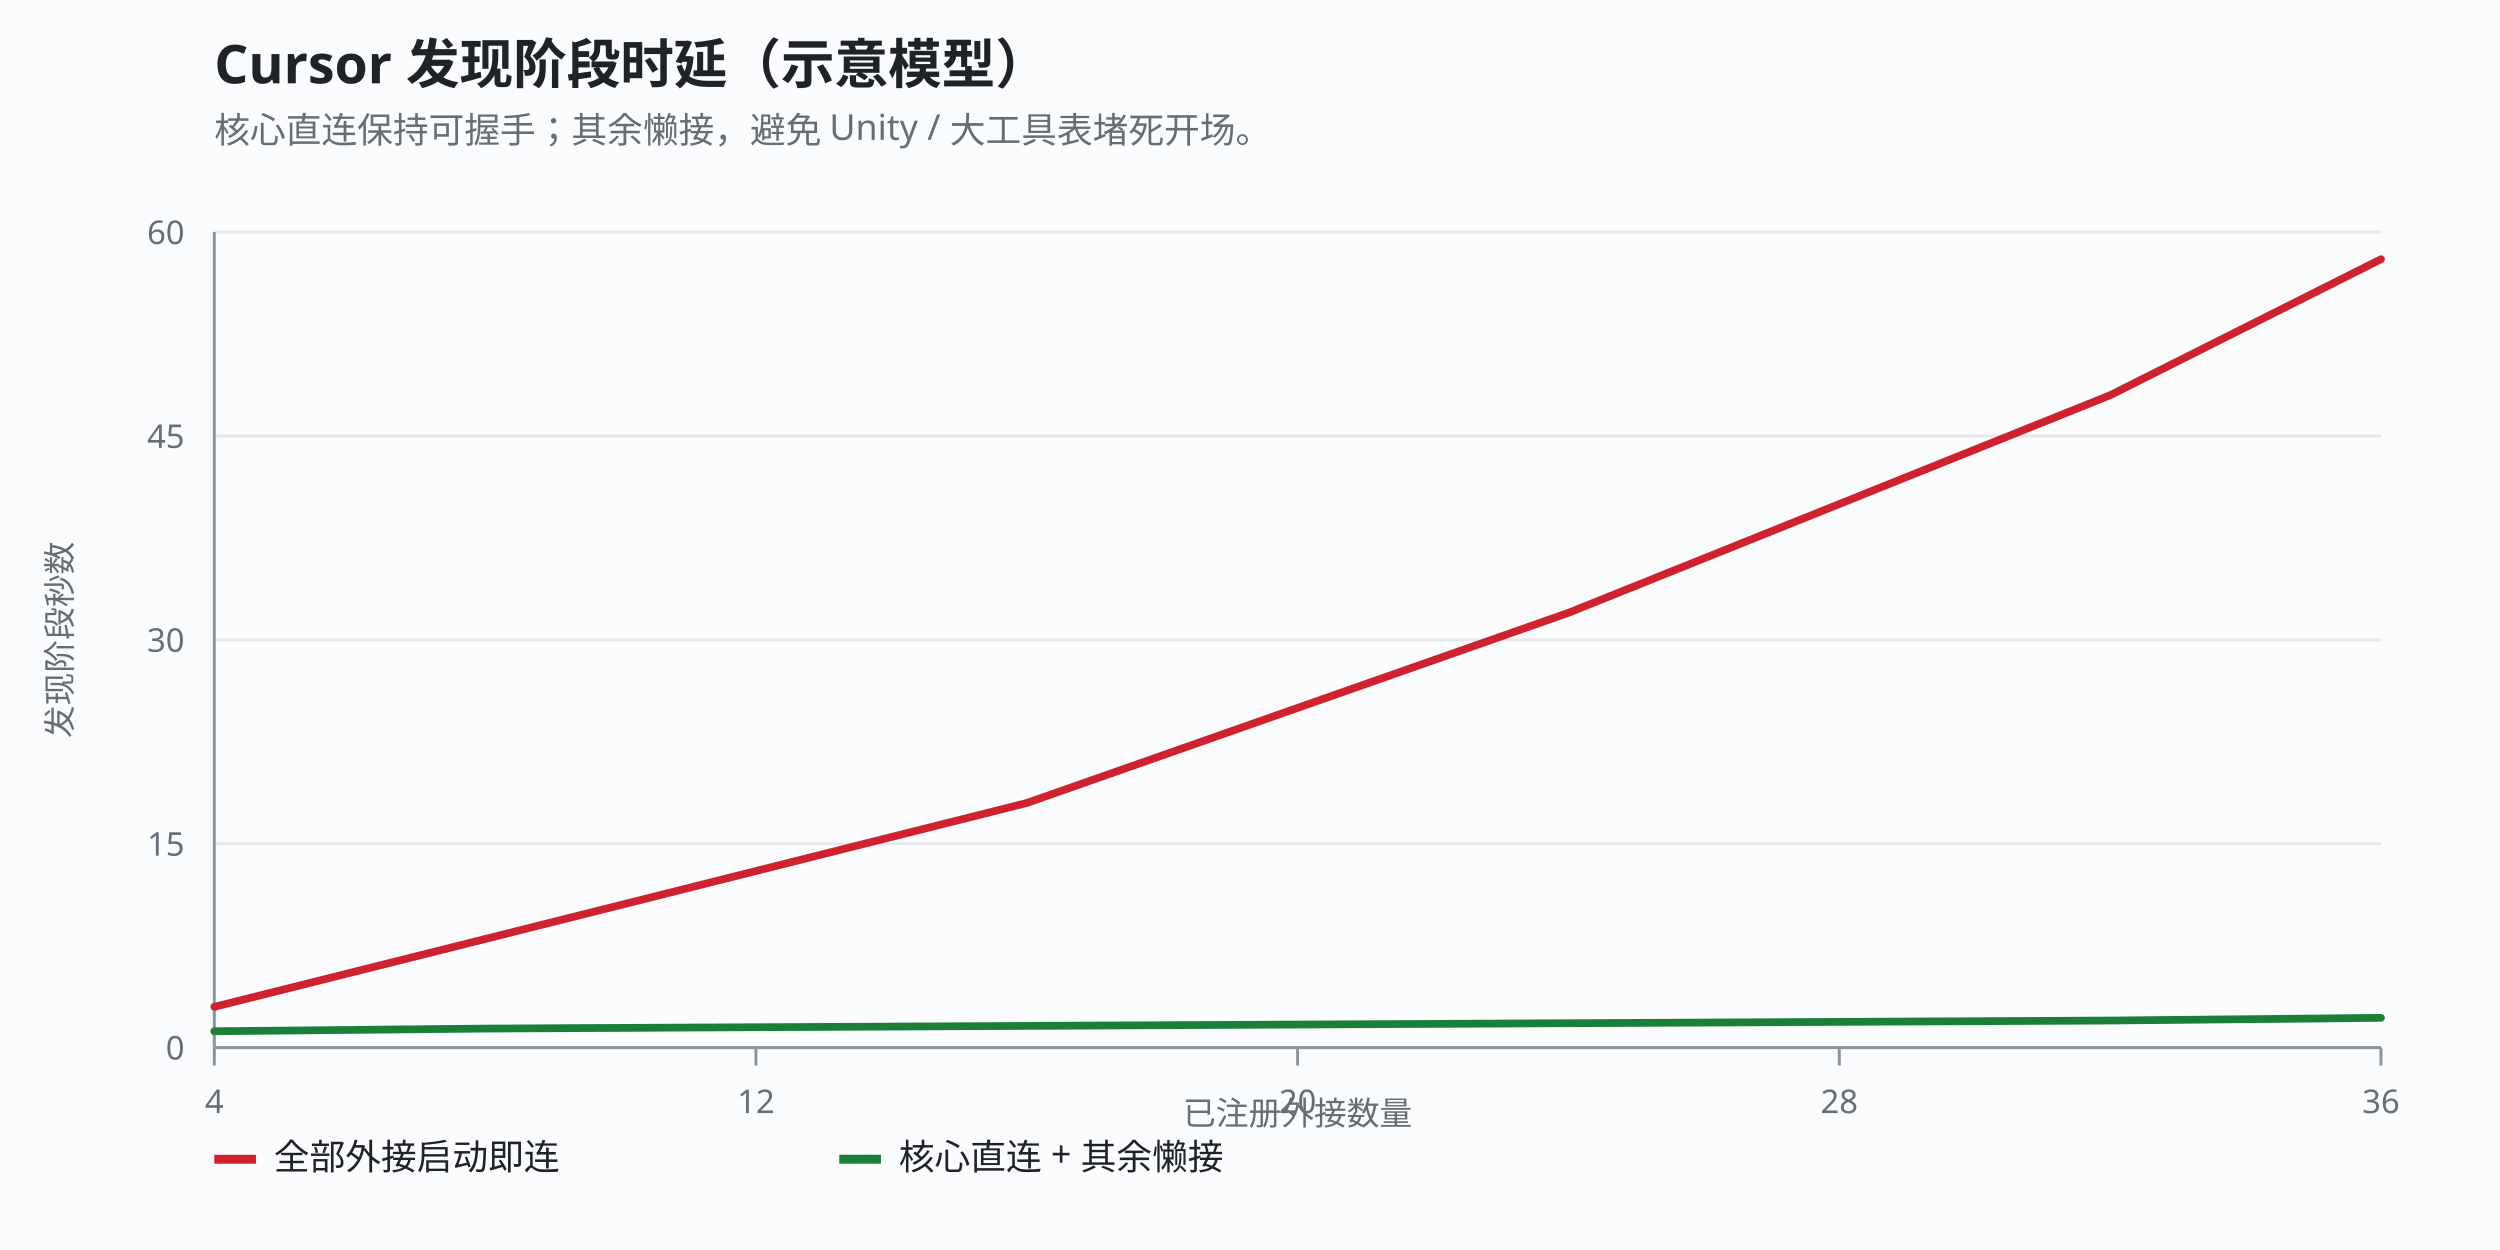
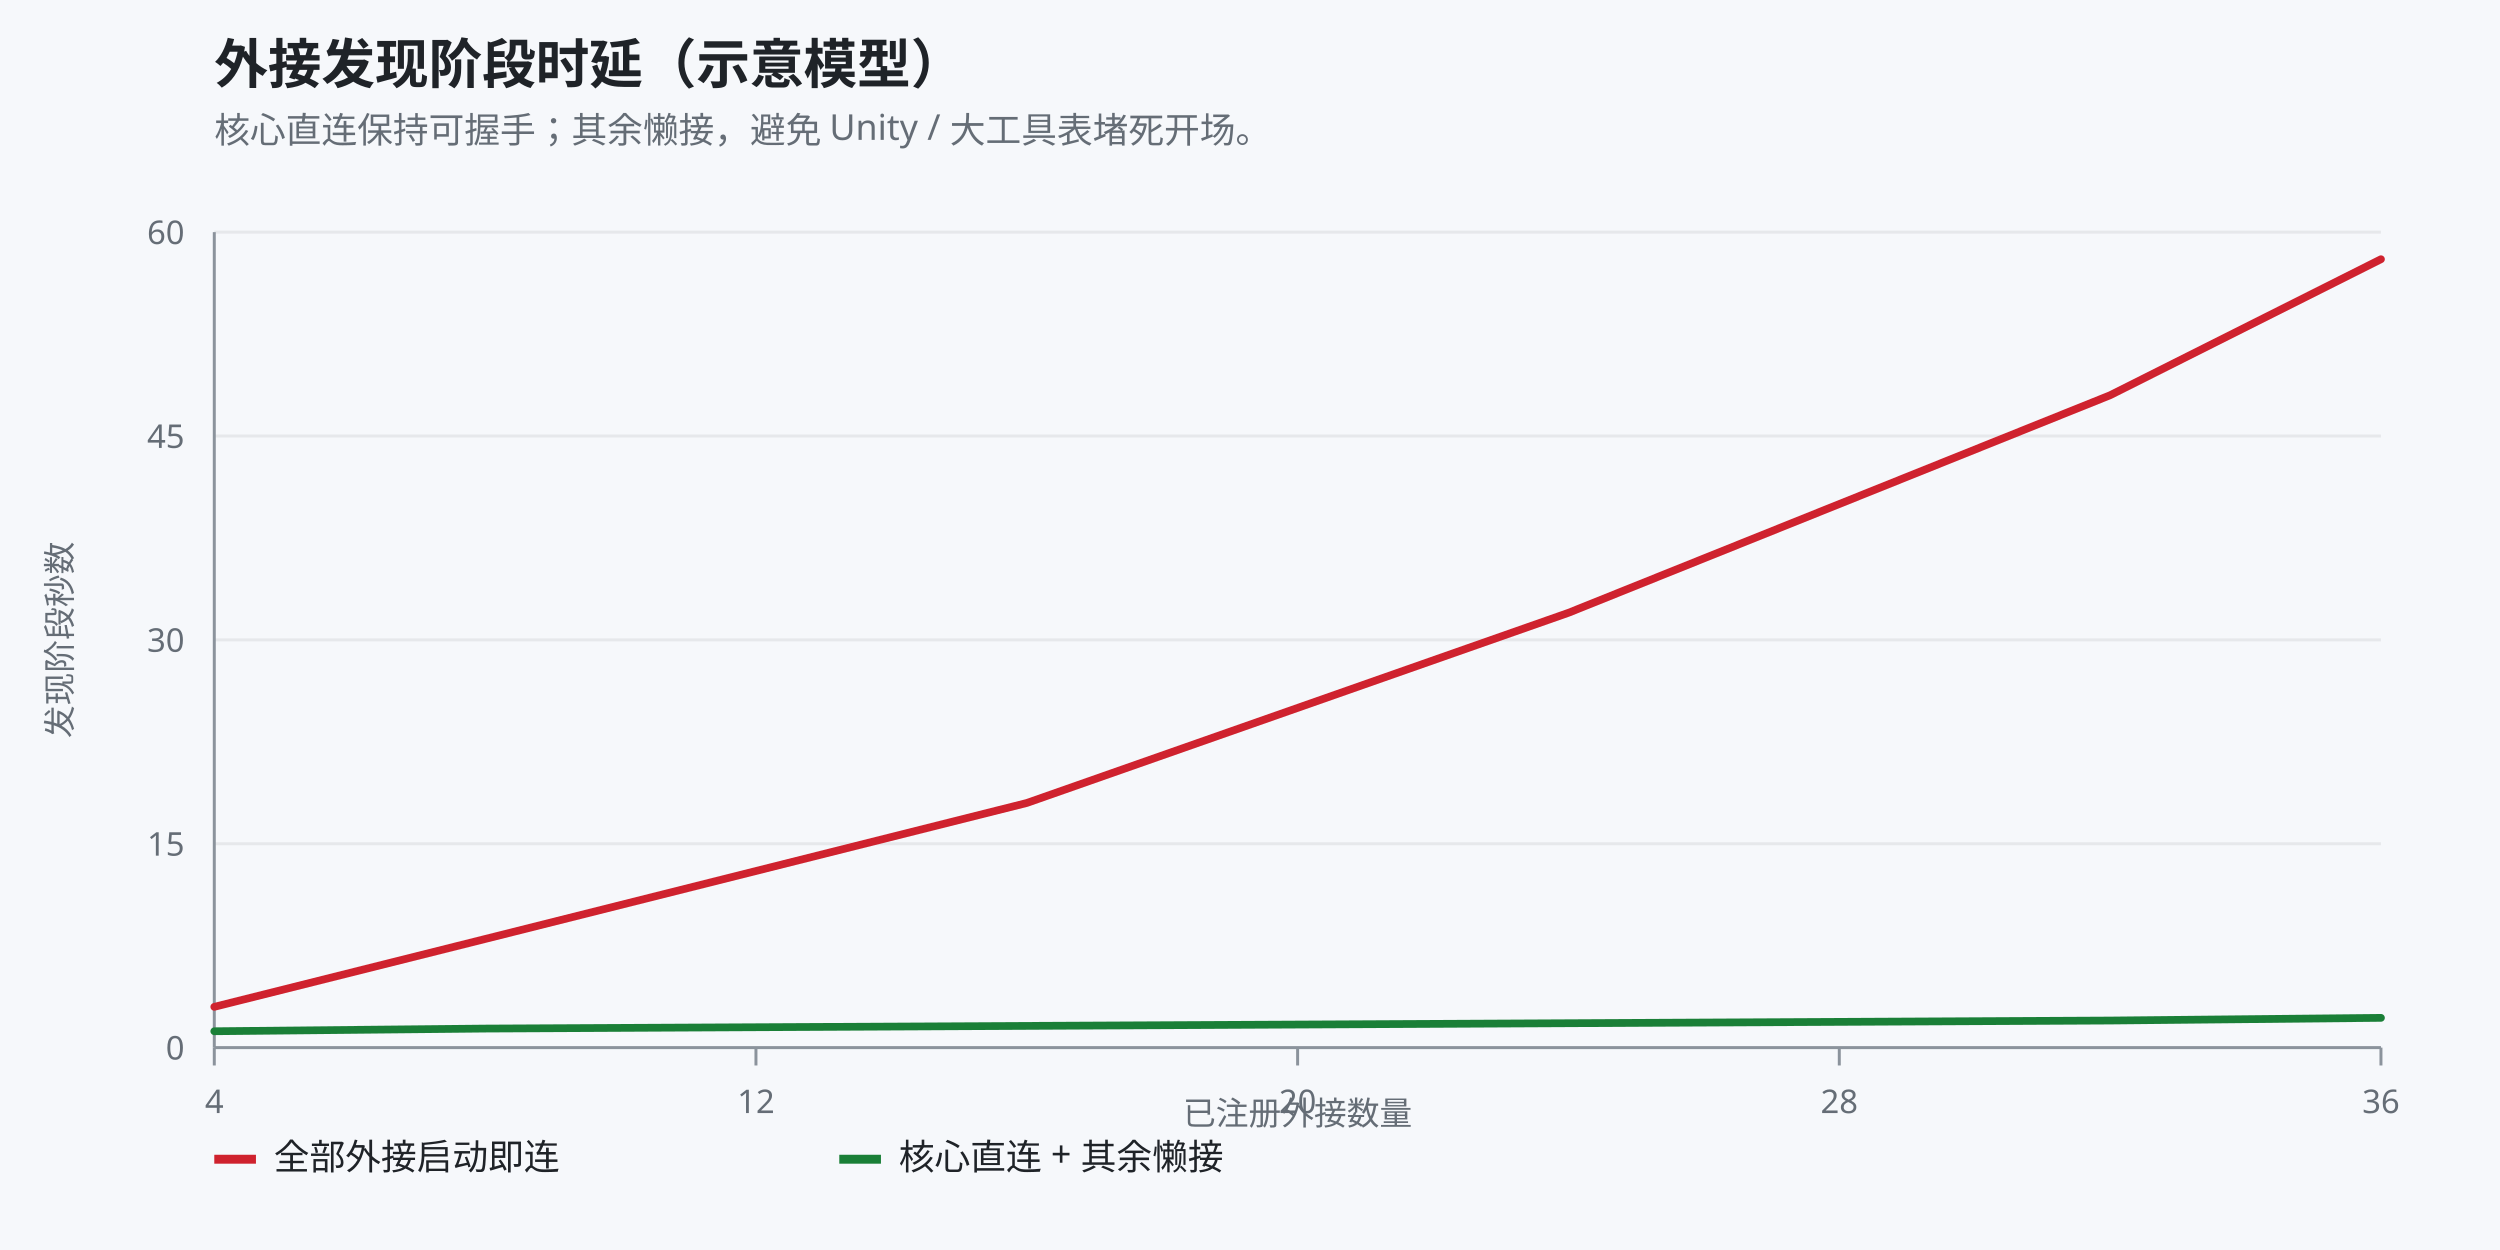
- <svg xmlns="http://www.w3.org/2000/svg" width="840" height="420" viewBox="0 0 840 420" role="img" aria-label="Cursor 发现阶段时延（示意模型）">
-   <rect width="100%" height="100%" fill="#fbfcfd" />
+ <svg xmlns="http://www.w3.org/2000/svg" width="840" height="420" viewBox="0 0 840 420" role="img" aria-label="外接发现阶段时延（示意模型）">
+   <rect width="100%" height="100%" fill="#f6f8fb" />
+   <defs>
+     <linearGradient id="hero" x1="0" y1="0" x2="1" y2="0">
+       <stop offset="0%" stop-color="#1f6feb" />
+       <stop offset="100%" stop-color="#8250df" />
+     </linearGradient>
+   </defs>
  <style>
    .title { font: 600 18px/1.3 "Segoe UI", "PingFang SC", "Microsoft YaHei", sans-serif; fill: #1f2328; }
    .sub { font: 12px/1.4 "Segoe UI", "PingFang SC", "Microsoft YaHei", sans-serif; fill: #656d76; }
    .tick, .axis { font: 11px/1.2 "Segoe UI", "PingFang SC", "Microsoft YaHei", sans-serif; fill: #656d76; }
    .leg { font: 12px/1.2 "Segoe UI", "PingFang SC", "Microsoft YaHei", sans-serif; fill: #1f2328; }
+     .lab { font: 11px/1.2 "Segoe UI", "PingFang SC", "Microsoft YaHei", sans-serif; fill: #1f2328; }
+     .num { font: 700 22px/1 "Segoe UI", "PingFang SC", "Microsoft YaHei", sans-serif; fill: #1f2328; }
+     .cap { font: 12px/1.3 "Segoe UI", "PingFang SC", "Microsoft YaHei", sans-serif; fill: #656d76; }
  </style>
-   <text x="72" y="28" class="title">Cursor 发现阶段时延（示意模型）</text>
+   <text x="72" y="28" class="title">外接发现阶段时延（示意模型）</text>
  <text x="72" y="48" class="sub">核心直连保持可握手；其余懒接，避免 Unity / 大工具表堵死开场。</text>
  <line x1="72" y1="352.0" x2="800" y2="352.0" stroke="#e6e8eb" stroke-width="1" />
  <text x="62" y="356.0" text-anchor="end" class="tick">0</text>
  <line x1="72" y1="283.5" x2="800" y2="283.5" stroke="#e6e8eb" stroke-width="1" />
  <text x="62" y="287.5" text-anchor="end" class="tick">15</text>
  <line x1="72" y1="215.0" x2="800" y2="215.0" stroke="#e6e8eb" stroke-width="1" />
  <text x="62" y="219.0" text-anchor="end" class="tick">30</text>
  <line x1="72" y1="146.5" x2="800" y2="146.5" stroke="#e6e8eb" stroke-width="1" />
  <text x="62" y="150.5" text-anchor="end" class="tick">45</text>
  <line x1="72" y1="78.0" x2="800" y2="78.0" stroke="#e6e8eb" stroke-width="1" />
  <text x="62" y="82.0" text-anchor="end" class="tick">60</text>
  <line x1="72" y1="78" x2="72" y2="352" stroke="#8b939c" />
  <line x1="72" y1="352" x2="800" y2="352" stroke="#8b939c" />
  <line x1="72.0" y1="352" x2="72.0" y2="358" stroke="#8b939c" />
  <text x="72.0" y="374" text-anchor="middle" class="tick">4</text>
  <line x1="254.0" y1="352" x2="254.0" y2="358" stroke="#8b939c" />
  <text x="254.0" y="374" text-anchor="middle" class="tick">12</text>
  <line x1="436.0" y1="352" x2="436.0" y2="358" stroke="#8b939c" />
  <text x="436.0" y="374" text-anchor="middle" class="tick">20</text>
  <line x1="618.0" y1="352" x2="618.0" y2="358" stroke="#8b939c" />
  <text x="618.0" y="374" text-anchor="middle" class="tick">28</text>
  <line x1="800.0" y1="352" x2="800.0" y2="358" stroke="#8b939c" />
  <text x="800.0" y="374" text-anchor="middle" class="tick">36</text>
  <text x="24" y="215" transform="rotate(-90 24 215)" text-anchor="middle" class="axis">发现阶段秒数</text>
  <text x="436" y="378" text-anchor="middle" class="axis">已注册外接数量</text>
  <polyline fill="none" stroke="#cf222e" stroke-width="2.6" stroke-linejoin="round" stroke-linecap="round" points="72.0,338.3 163.0,315.5 345.0,269.8 527.0,205.9 709.0,132.8 800.0,87.1" />
  <polyline fill="none" stroke="#1a7f37" stroke-width="2.6" stroke-linejoin="round" stroke-linecap="round" points="72.0,346.5 163.0,345.6 345.0,344.7 527.0,343.8 709.0,342.9 800.0,342.0" />
  <rect x="72" y="388" width="14" height="3" fill="#cf222e" />
  <text x="92" y="393" class="leg">全部外接启动即连</text>
  <rect x="282" y="388" width="14" height="3" fill="#1a7f37" />
  <text x="302" y="393" class="leg">核心直连 + 其余懒接</text>
</svg>
